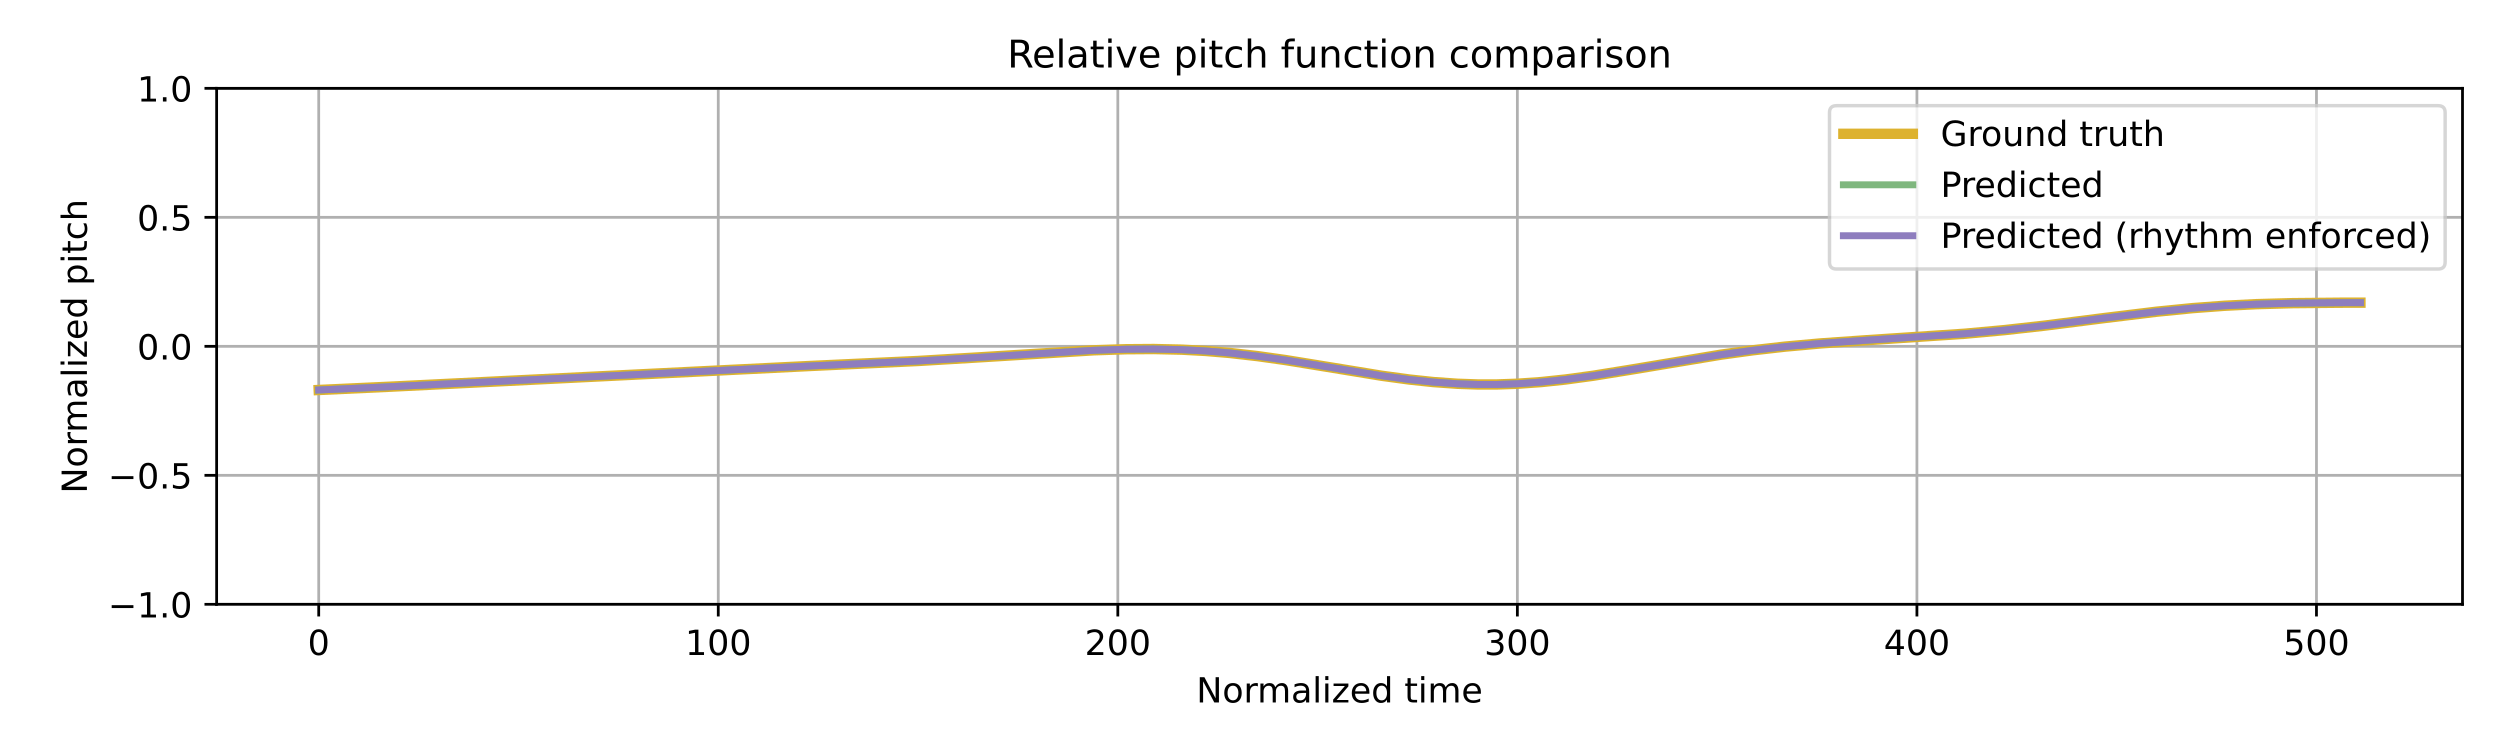
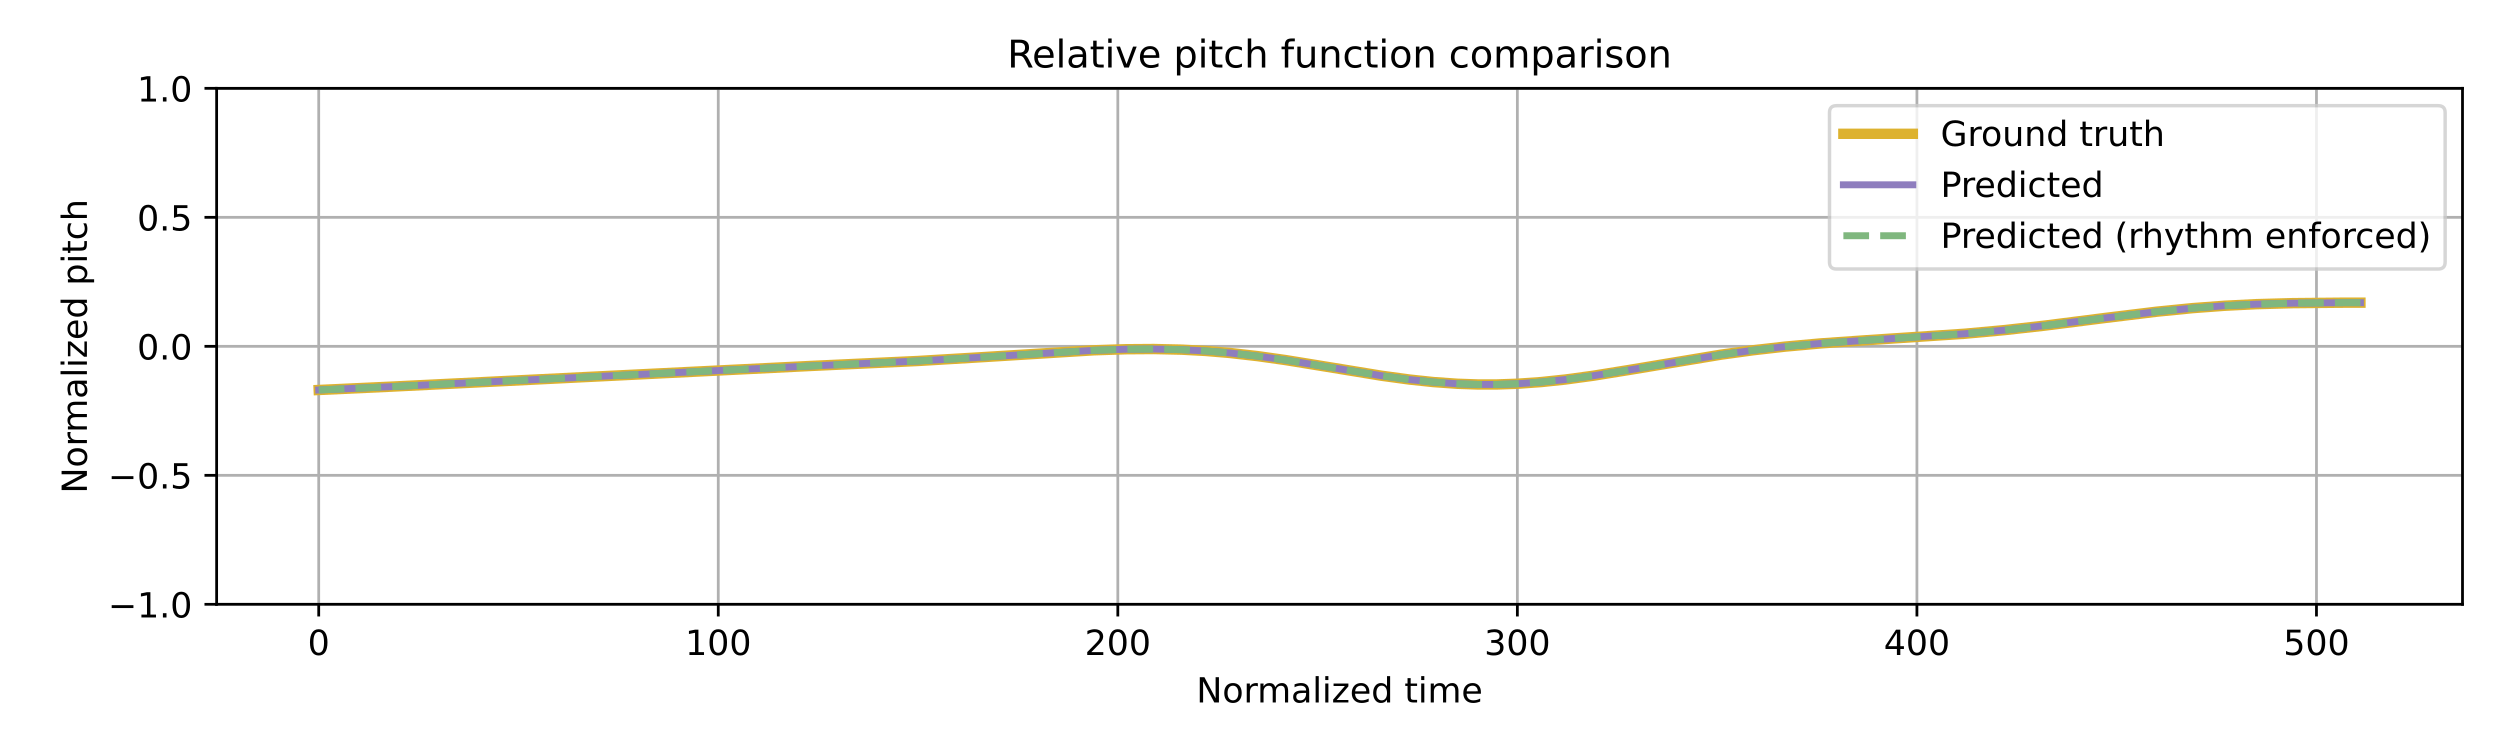
<svg xmlns="http://www.w3.org/2000/svg" xmlns:xlink="http://www.w3.org/1999/xlink" width="720pt" height="216pt" viewBox="0 0 720 216" version="1.1">
  <defs>
    <style type="text/css">*{stroke-linejoin: round; stroke-linecap: butt}</style>
  </defs>
  <g id="figure_1">
    <g id="patch_1">
      <path d="M 0 216  L 720 216  L 720 0  L 0 0  z " style="fill: #ffffff" />
    </g>
    <g id="axes_1">
      <g id="patch_2">
        <path d="M 62.39 174.04  L 709.2 174.04  L 709.2 25.44  L 62.39 25.44  z " style="fill: #ffffff" />
      </g>
      <g id="matplotlib.axis_1">
        <g id="xtick_1">
          <g id="line2d_1">
-             <path d="M 91.79 174.04  L 91.79 25.44  " clip-path="url(#p0b5fa8bf8c)" style="fill: none; stroke: #b0b0b0; stroke-width: 0.8; stroke-linecap: square" />
+             <path d="M 91.79 174.04  L 91.79 25.44  " clip-path="url(#p74dc19b39c)" style="fill: none; stroke: #b0b0b0; stroke-width: 0.8; stroke-linecap: square" />
          </g>
          <g id="line2d_2">
            <defs>
-               <path id="m127ffe27b2" d="M 0 0  L 0 3.5  " style="stroke: #000000; stroke-width: 0.8" />
-             </defs>
-             <g>
-               <use xlink:href="#m127ffe27b2" x="91.79" y="174.04" style="stroke: #000000; stroke-width: 0.8" />
+               <path id="m0d0048d348" d="M 0 0  L 0 3.5  " style="stroke: #000000; stroke-width: 0.8" />
+             </defs>
+             <g>
+               <use xlink:href="#m0d0048d348" x="91.79" y="174.04" style="stroke: #000000; stroke-width: 0.8" />
            </g>
          </g>
          <g id="text_1">
            <g transform="translate(88.60921 188.6384) scale(0.1 -0.1)">
              <defs>
                <path id="DejaVuSans-30" d="M 2034 4250  Q 1547 4250 1301 3770  Q 1056 3291 1056 2328  Q 1056 1369 1301 889  Q 1547 409 2034 409  Q 2525 409 2770 889  Q 3016 1369 3016 2328  Q 3016 3291 2770 3770  Q 2525 4250 2034 4250  z M 2034 4750  Q 2819 4750 3233 4129  Q 3647 3509 3647 2328  Q 3647 1150 3233 529  Q 2819 -91 2034 -91  Q 1250 -91 836 529  Q 422 1150 422 2328  Q 422 3509 836 4129  Q 1250 4750 2034 4750  z " transform="scale(0.015625)" />
              </defs>
              <use xlink:href="#DejaVuSans-30" />
            </g>
          </g>
        </g>
        <g id="xtick_2">
          <g id="line2d_3">
-             <path d="M 206.861 174.04  L 206.861 25.44  " clip-path="url(#p0b5fa8bf8c)" style="fill: none; stroke: #b0b0b0; stroke-width: 0.8; stroke-linecap: square" />
+             <path d="M 206.861 174.04  L 206.861 25.44  " clip-path="url(#p74dc19b39c)" style="fill: none; stroke: #b0b0b0; stroke-width: 0.8; stroke-linecap: square" />
          </g>
          <g id="line2d_4">
            <g>
-               <use xlink:href="#m127ffe27b2" x="206.861" y="174.04" style="stroke: #000000; stroke-width: 0.8" />
+               <use xlink:href="#m0d0048d348" x="206.861" y="174.04" style="stroke: #000000; stroke-width: 0.8" />
            </g>
          </g>
          <g id="text_2">
            <g transform="translate(197.317 188.6384) scale(0.1 -0.1)">
              <defs>
                <path id="DejaVuSans-31" d="M 794 531  L 1825 531  L 1825 4091  L 703 3866  L 703 4441  L 1819 4666  L 2450 4666  L 2450 531  L 3481 531  L 3481 0  L 794 0  L 794 531  z " transform="scale(0.015625)" />
              </defs>
              <use xlink:href="#DejaVuSans-31" />
              <use xlink:href="#DejaVuSans-30" transform="translate(63.62305 0)" />
              <use xlink:href="#DejaVuSans-30" transform="translate(127.2461 0)" />
            </g>
          </g>
        </g>
        <g id="xtick_3">
          <g id="line2d_5">
-             <path d="M 321.931 174.04  L 321.931 25.44  " clip-path="url(#p0b5fa8bf8c)" style="fill: none; stroke: #b0b0b0; stroke-width: 0.8; stroke-linecap: square" />
+             <path d="M 321.931 174.04  L 321.931 25.44  " clip-path="url(#p74dc19b39c)" style="fill: none; stroke: #b0b0b0; stroke-width: 0.8; stroke-linecap: square" />
          </g>
          <g id="line2d_6">
            <g>
-               <use xlink:href="#m127ffe27b2" x="321.931" y="174.04" style="stroke: #000000; stroke-width: 0.8" />
+               <use xlink:href="#m0d0048d348" x="321.931" y="174.04" style="stroke: #000000; stroke-width: 0.8" />
            </g>
          </g>
          <g id="text_3">
            <g transform="translate(312.3872 188.6384) scale(0.1 -0.1)">
              <defs>
                <path id="DejaVuSans-32" d="M 1228 531  L 3431 531  L 3431 0  L 469 0  L 469 531  Q 828 903 1448 1529  Q 2069 2156 2228 2338  Q 2531 2678 2651 2914  Q 2772 3150 2772 3378  Q 2772 3750 2511 3984  Q 2250 4219 1831 4219  Q 1534 4219 1204 4116  Q 875 4013 500 3803  L 500 4441  Q 881 4594 1212 4672  Q 1544 4750 1819 4750  Q 2544 4750 2975 4387  Q 3406 4025 3406 3419  Q 3406 3131 3298 2873  Q 3191 2616 2906 2266  Q 2828 2175 2409 1742  Q 1991 1309 1228 531  z " transform="scale(0.015625)" />
              </defs>
              <use xlink:href="#DejaVuSans-32" />
              <use xlink:href="#DejaVuSans-30" transform="translate(63.62305 0)" />
              <use xlink:href="#DejaVuSans-30" transform="translate(127.2461 0)" />
            </g>
          </g>
        </g>
        <g id="xtick_4">
          <g id="line2d_7">
-             <path d="M 437.001 174.04  L 437.001 25.44  " clip-path="url(#p0b5fa8bf8c)" style="fill: none; stroke: #b0b0b0; stroke-width: 0.8; stroke-linecap: square" />
+             <path d="M 437.001 174.04  L 437.001 25.44  " clip-path="url(#p74dc19b39c)" style="fill: none; stroke: #b0b0b0; stroke-width: 0.8; stroke-linecap: square" />
          </g>
          <g id="line2d_8">
            <g>
-               <use xlink:href="#m127ffe27b2" x="437.001" y="174.04" style="stroke: #000000; stroke-width: 0.8" />
+               <use xlink:href="#m0d0048d348" x="437.001" y="174.04" style="stroke: #000000; stroke-width: 0.8" />
            </g>
          </g>
          <g id="text_4">
            <g transform="translate(427.4575 188.6384) scale(0.1 -0.1)">
              <defs>
                <path id="DejaVuSans-33" d="M 2597 2516  Q 3050 2419 3304 2112  Q 3559 1806 3559 1356  Q 3559 666 3084 287  Q 2609 -91 1734 -91  Q 1441 -91 1130 -33  Q 819 25 488 141  L 488 750  Q 750 597 1062 519  Q 1375 441 1716 441  Q 2309 441 2620 675  Q 2931 909 2931 1356  Q 2931 1769 2642 2001  Q 2353 2234 1838 2234  L 1294 2234  L 1294 2753  L 1863 2753  Q 2328 2753 2575 2939  Q 2822 3125 2822 3475  Q 2822 3834 2567 4026  Q 2313 4219 1838 4219  Q 1578 4219 1281 4162  Q 984 4106 628 3988  L 628 4550  Q 988 4650 1302 4700  Q 1616 4750 1894 4750  Q 2613 4750 3031 4423  Q 3450 4097 3450 3541  Q 3450 3153 3228 2886  Q 3006 2619 2597 2516  z " transform="scale(0.015625)" />
              </defs>
              <use xlink:href="#DejaVuSans-33" />
              <use xlink:href="#DejaVuSans-30" transform="translate(63.62305 0)" />
              <use xlink:href="#DejaVuSans-30" transform="translate(127.2461 0)" />
            </g>
          </g>
        </g>
        <g id="xtick_5">
          <g id="line2d_9">
-             <path d="M 552.072 174.04  L 552.072 25.44  " clip-path="url(#p0b5fa8bf8c)" style="fill: none; stroke: #b0b0b0; stroke-width: 0.8; stroke-linecap: square" />
+             <path d="M 552.072 174.04  L 552.072 25.44  " clip-path="url(#p74dc19b39c)" style="fill: none; stroke: #b0b0b0; stroke-width: 0.8; stroke-linecap: square" />
          </g>
          <g id="line2d_10">
            <g>
-               <use xlink:href="#m127ffe27b2" x="552.072" y="174.04" style="stroke: #000000; stroke-width: 0.8" />
+               <use xlink:href="#m0d0048d348" x="552.072" y="174.04" style="stroke: #000000; stroke-width: 0.8" />
            </g>
          </g>
          <g id="text_5">
            <g transform="translate(542.5278 188.6384) scale(0.1 -0.1)">
              <defs>
                <path id="DejaVuSans-34" d="M 2419 4116  L 825 1625  L 2419 1625  L 2419 4116  z M 2253 4666  L 3047 4666  L 3047 1625  L 3713 1625  L 3713 1100  L 3047 1100  L 3047 0  L 2419 0  L 2419 1100  L 313 1100  L 313 1709  L 2253 4666  z " transform="scale(0.015625)" />
              </defs>
              <use xlink:href="#DejaVuSans-34" />
              <use xlink:href="#DejaVuSans-30" transform="translate(63.62305 0)" />
              <use xlink:href="#DejaVuSans-30" transform="translate(127.2461 0)" />
            </g>
          </g>
        </g>
        <g id="xtick_6">
          <g id="line2d_11">
-             <path d="M 667.142 174.04  L 667.142 25.44  " clip-path="url(#p0b5fa8bf8c)" style="fill: none; stroke: #b0b0b0; stroke-width: 0.8; stroke-linecap: square" />
+             <path d="M 667.142 174.04  L 667.142 25.44  " clip-path="url(#p74dc19b39c)" style="fill: none; stroke: #b0b0b0; stroke-width: 0.8; stroke-linecap: square" />
          </g>
          <g id="line2d_12">
            <g>
-               <use xlink:href="#m127ffe27b2" x="667.142" y="174.04" style="stroke: #000000; stroke-width: 0.8" />
+               <use xlink:href="#m0d0048d348" x="667.142" y="174.04" style="stroke: #000000; stroke-width: 0.8" />
            </g>
          </g>
          <g id="text_6">
            <g transform="translate(657.5981 188.6384) scale(0.1 -0.1)">
              <defs>
                <path id="DejaVuSans-35" d="M 691 4666  L 3169 4666  L 3169 4134  L 1269 4134  L 1269 2991  Q 1406 3038 1543 3061  Q 1681 3084 1819 3084  Q 2600 3084 3056 2656  Q 3513 2228 3513 1497  Q 3513 744 3044 326  Q 2575 -91 1722 -91  Q 1428 -91 1123 -41  Q 819 9 494 109  L 494 744  Q 775 591 1075 516  Q 1375 441 1709 441  Q 2250 441 2565 725  Q 2881 1009 2881 1497  Q 2881 1984 2565 2268  Q 2250 2553 1709 2553  Q 1456 2553 1204 2497  Q 953 2441 691 2322  L 691 4666  z " transform="scale(0.015625)" />
              </defs>
              <use xlink:href="#DejaVuSans-35" />
              <use xlink:href="#DejaVuSans-30" transform="translate(63.62305 0)" />
              <use xlink:href="#DejaVuSans-30" transform="translate(127.2461 0)" />
            </g>
          </g>
        </g>
        <g id="text_7">
          <g transform="translate(344.5544 202.3166) scale(0.1 -0.1)">
            <defs>
              <path id="DejaVuSans-4e" d="M 628 4666  L 1478 4666  L 3547 763  L 3547 4666  L 4159 4666  L 4159 0  L 3309 0  L 1241 3903  L 1241 0  L 628 0  L 628 4666  z " transform="scale(0.015625)" />
              <path id="DejaVuSans-6f" d="M 1959 3097  Q 1497 3097 1228 2736  Q 959 2375 959 1747  Q 959 1119 1226 758  Q 1494 397 1959 397  Q 2419 397 2687 759  Q 2956 1122 2956 1747  Q 2956 2369 2687 2733  Q 2419 3097 1959 3097  z M 1959 3584  Q 2709 3584 3137 3096  Q 3566 2609 3566 1747  Q 3566 888 3137 398  Q 2709 -91 1959 -91  Q 1206 -91 779 398  Q 353 888 353 1747  Q 353 2609 779 3096  Q 1206 3584 1959 3584  z " transform="scale(0.015625)" />
              <path id="DejaVuSans-72" d="M 2631 2963  Q 2534 3019 2420 3045  Q 2306 3072 2169 3072  Q 1681 3072 1420 2755  Q 1159 2438 1159 1844  L 1159 0  L 581 0  L 581 3500  L 1159 3500  L 1159 2956  Q 1341 3275 1631 3429  Q 1922 3584 2338 3584  Q 2397 3584 2469 3576  Q 2541 3569 2628 3553  L 2631 2963  z " transform="scale(0.015625)" />
              <path id="DejaVuSans-6d" d="M 3328 2828  Q 3544 3216 3844 3400  Q 4144 3584 4550 3584  Q 5097 3584 5394 3201  Q 5691 2819 5691 2113  L 5691 0  L 5113 0  L 5113 2094  Q 5113 2597 4934 2840  Q 4756 3084 4391 3084  Q 3944 3084 3684 2787  Q 3425 2491 3425 1978  L 3425 0  L 2847 0  L 2847 2094  Q 2847 2600 2669 2842  Q 2491 3084 2119 3084  Q 1678 3084 1418 2786  Q 1159 2488 1159 1978  L 1159 0  L 581 0  L 581 3500  L 1159 3500  L 1159 2956  Q 1356 3278 1631 3431  Q 1906 3584 2284 3584  Q 2666 3584 2933 3390  Q 3200 3197 3328 2828  z " transform="scale(0.015625)" />
              <path id="DejaVuSans-61" d="M 2194 1759  Q 1497 1759 1228 1600  Q 959 1441 959 1056  Q 959 750 1161 570  Q 1363 391 1709 391  Q 2188 391 2477 730  Q 2766 1069 2766 1631  L 2766 1759  L 2194 1759  z M 3341 1997  L 3341 0  L 2766 0  L 2766 531  Q 2569 213 2275 61  Q 1981 -91 1556 -91  Q 1019 -91 701 211  Q 384 513 384 1019  Q 384 1609 779 1909  Q 1175 2209 1959 2209  L 2766 2209  L 2766 2266  Q 2766 2663 2505 2880  Q 2244 3097 1772 3097  Q 1472 3097 1187 3025  Q 903 2953 641 2809  L 641 3341  Q 956 3463 1253 3523  Q 1550 3584 1831 3584  Q 2591 3584 2966 3190  Q 3341 2797 3341 1997  z " transform="scale(0.015625)" />
              <path id="DejaVuSans-6c" d="M 603 4863  L 1178 4863  L 1178 0  L 603 0  L 603 4863  z " transform="scale(0.015625)" />
              <path id="DejaVuSans-69" d="M 603 3500  L 1178 3500  L 1178 0  L 603 0  L 603 3500  z M 603 4863  L 1178 4863  L 1178 4134  L 603 4134  L 603 4863  z " transform="scale(0.015625)" />
              <path id="DejaVuSans-7a" d="M 353 3500  L 3084 3500  L 3084 2975  L 922 459  L 3084 459  L 3084 0  L 275 0  L 275 525  L 2438 3041  L 353 3041  L 353 3500  z " transform="scale(0.015625)" />
              <path id="DejaVuSans-65" d="M 3597 1894  L 3597 1613  L 953 1613  Q 991 1019 1311 708  Q 1631 397 2203 397  Q 2534 397 2845 478  Q 3156 559 3463 722  L 3463 178  Q 3153 47 2828 -22  Q 2503 -91 2169 -91  Q 1331 -91 842 396  Q 353 884 353 1716  Q 353 2575 817 3079  Q 1281 3584 2069 3584  Q 2775 3584 3186 3129  Q 3597 2675 3597 1894  z M 3022 2063  Q 3016 2534 2758 2815  Q 2500 3097 2075 3097  Q 1594 3097 1305 2825  Q 1016 2553 972 2059  L 3022 2063  z " transform="scale(0.015625)" />
              <path id="DejaVuSans-64" d="M 2906 2969  L 2906 4863  L 3481 4863  L 3481 0  L 2906 0  L 2906 525  Q 2725 213 2448 61  Q 2172 -91 1784 -91  Q 1150 -91 751 415  Q 353 922 353 1747  Q 353 2572 751 3078  Q 1150 3584 1784 3584  Q 2172 3584 2448 3432  Q 2725 3281 2906 2969  z M 947 1747  Q 947 1113 1208 752  Q 1469 391 1925 391  Q 2381 391 2643 752  Q 2906 1113 2906 1747  Q 2906 2381 2643 2742  Q 2381 3103 1925 3103  Q 1469 3103 1208 2742  Q 947 2381 947 1747  z " transform="scale(0.015625)" />
              <path id="DejaVuSans-20" transform="scale(0.015625)" />
              <path id="DejaVuSans-74" d="M 1172 4494  L 1172 3500  L 2356 3500  L 2356 3053  L 1172 3053  L 1172 1153  Q 1172 725 1289 603  Q 1406 481 1766 481  L 2356 481  L 2356 0  L 1766 0  Q 1100 0 847 248  Q 594 497 594 1153  L 594 3053  L 172 3053  L 172 3500  L 594 3500  L 594 4494  L 1172 4494  z " transform="scale(0.015625)" />
            </defs>
            <use xlink:href="#DejaVuSans-4e" />
            <use xlink:href="#DejaVuSans-6f" transform="translate(74.80469 0)" />
            <use xlink:href="#DejaVuSans-72" transform="translate(135.9863 0)" />
            <use xlink:href="#DejaVuSans-6d" transform="translate(175.3496 0)" />
            <use xlink:href="#DejaVuSans-61" transform="translate(272.7617 0)" />
            <use xlink:href="#DejaVuSans-6c" transform="translate(334.041 0)" />
            <use xlink:href="#DejaVuSans-69" transform="translate(361.8242 0)" />
            <use xlink:href="#DejaVuSans-7a" transform="translate(389.6074 0)" />
            <use xlink:href="#DejaVuSans-65" transform="translate(442.0977 0)" />
            <use xlink:href="#DejaVuSans-64" transform="translate(503.6211 0)" />
            <use xlink:href="#DejaVuSans-20" transform="translate(567.0977 0)" />
            <use xlink:href="#DejaVuSans-74" transform="translate(598.8848 0)" />
            <use xlink:href="#DejaVuSans-69" transform="translate(638.0938 0)" />
            <use xlink:href="#DejaVuSans-6d" transform="translate(665.877 0)" />
            <use xlink:href="#DejaVuSans-65" transform="translate(763.2891 0)" />
          </g>
        </g>
      </g>
      <g id="matplotlib.axis_2">
        <g id="ytick_1">
          <g id="line2d_13">
-             <path d="M 62.39 174.04  L 709.2 174.04  " clip-path="url(#p0b5fa8bf8c)" style="fill: none; stroke: #b0b0b0; stroke-width: 0.8; stroke-linecap: square" />
+             <path d="M 62.39 174.04  L 709.2 174.04  " clip-path="url(#p74dc19b39c)" style="fill: none; stroke: #b0b0b0; stroke-width: 0.8; stroke-linecap: square" />
          </g>
          <g id="line2d_14">
            <defs>
-               <path id="m9da7a29d83" d="M 0 0  L -3.5 0  " style="stroke: #000000; stroke-width: 0.8" />
-             </defs>
-             <g>
-               <use xlink:href="#m9da7a29d83" x="62.39" y="174.04" style="stroke: #000000; stroke-width: 0.8" />
+               <path id="m9060f0d341" d="M 0 0  L -3.5 0  " style="stroke: #000000; stroke-width: 0.8" />
+             </defs>
+             <g>
+               <use xlink:href="#m9060f0d341" x="62.39" y="174.04" style="stroke: #000000; stroke-width: 0.8" />
            </g>
          </g>
          <g id="text_8">
            <g transform="translate(31.10719 177.8392) scale(0.1 -0.1)">
              <defs>
                <path id="DejaVuSans-2212" d="M 678 2272  L 4684 2272  L 4684 1741  L 678 1741  L 678 2272  z " transform="scale(0.015625)" />
                <path id="DejaVuSans-2e" d="M 684 794  L 1344 794  L 1344 0  L 684 0  L 684 794  z " transform="scale(0.015625)" />
              </defs>
              <use xlink:href="#DejaVuSans-2212" />
              <use xlink:href="#DejaVuSans-31" transform="translate(83.78906 0)" />
              <use xlink:href="#DejaVuSans-2e" transform="translate(147.4121 0)" />
              <use xlink:href="#DejaVuSans-30" transform="translate(179.1992 0)" />
            </g>
          </g>
        </g>
        <g id="ytick_2">
          <g id="line2d_15">
-             <path d="M 62.39 136.89  L 709.2 136.89  " clip-path="url(#p0b5fa8bf8c)" style="fill: none; stroke: #b0b0b0; stroke-width: 0.8; stroke-linecap: square" />
+             <path d="M 62.39 136.89  L 709.2 136.89  " clip-path="url(#p74dc19b39c)" style="fill: none; stroke: #b0b0b0; stroke-width: 0.8; stroke-linecap: square" />
          </g>
          <g id="line2d_16">
            <g>
-               <use xlink:href="#m9da7a29d83" x="62.39" y="136.89" style="stroke: #000000; stroke-width: 0.8" />
+               <use xlink:href="#m9060f0d341" x="62.39" y="136.89" style="stroke: #000000; stroke-width: 0.8" />
            </g>
          </g>
          <g id="text_9">
            <g transform="translate(31.10719 140.6892) scale(0.1 -0.1)">
              <use xlink:href="#DejaVuSans-2212" />
              <use xlink:href="#DejaVuSans-30" transform="translate(83.78906 0)" />
              <use xlink:href="#DejaVuSans-2e" transform="translate(147.4121 0)" />
              <use xlink:href="#DejaVuSans-35" transform="translate(179.1992 0)" />
            </g>
          </g>
        </g>
        <g id="ytick_3">
          <g id="line2d_17">
-             <path d="M 62.39 99.74  L 709.2 99.74  " clip-path="url(#p0b5fa8bf8c)" style="fill: none; stroke: #b0b0b0; stroke-width: 0.8; stroke-linecap: square" />
+             <path d="M 62.39 99.74  L 709.2 99.74  " clip-path="url(#p74dc19b39c)" style="fill: none; stroke: #b0b0b0; stroke-width: 0.8; stroke-linecap: square" />
          </g>
          <g id="line2d_18">
            <g>
-               <use xlink:href="#m9da7a29d83" x="62.39" y="99.74" style="stroke: #000000; stroke-width: 0.8" />
+               <use xlink:href="#m9060f0d341" x="62.39" y="99.74" style="stroke: #000000; stroke-width: 0.8" />
            </g>
          </g>
          <g id="text_10">
            <g transform="translate(39.48687 103.5392) scale(0.1 -0.1)">
              <use xlink:href="#DejaVuSans-30" />
              <use xlink:href="#DejaVuSans-2e" transform="translate(63.62305 0)" />
              <use xlink:href="#DejaVuSans-30" transform="translate(95.41016 0)" />
            </g>
          </g>
        </g>
        <g id="ytick_4">
          <g id="line2d_19">
-             <path d="M 62.39 62.59  L 709.2 62.59  " clip-path="url(#p0b5fa8bf8c)" style="fill: none; stroke: #b0b0b0; stroke-width: 0.8; stroke-linecap: square" />
+             <path d="M 62.39 62.59  L 709.2 62.59  " clip-path="url(#p74dc19b39c)" style="fill: none; stroke: #b0b0b0; stroke-width: 0.8; stroke-linecap: square" />
          </g>
          <g id="line2d_20">
            <g>
-               <use xlink:href="#m9da7a29d83" x="62.39" y="62.59" style="stroke: #000000; stroke-width: 0.8" />
+               <use xlink:href="#m9060f0d341" x="62.39" y="62.59" style="stroke: #000000; stroke-width: 0.8" />
            </g>
          </g>
          <g id="text_11">
            <g transform="translate(39.48687 66.38922) scale(0.1 -0.1)">
              <use xlink:href="#DejaVuSans-30" />
              <use xlink:href="#DejaVuSans-2e" transform="translate(63.62305 0)" />
              <use xlink:href="#DejaVuSans-35" transform="translate(95.41016 0)" />
            </g>
          </g>
        </g>
        <g id="ytick_5">
          <g id="line2d_21">
-             <path d="M 62.39 25.44  L 709.2 25.44  " clip-path="url(#p0b5fa8bf8c)" style="fill: none; stroke: #b0b0b0; stroke-width: 0.8; stroke-linecap: square" />
+             <path d="M 62.39 25.44  L 709.2 25.44  " clip-path="url(#p74dc19b39c)" style="fill: none; stroke: #b0b0b0; stroke-width: 0.8; stroke-linecap: square" />
          </g>
          <g id="line2d_22">
            <g>
-               <use xlink:href="#m9da7a29d83" x="62.39" y="25.44" style="stroke: #000000; stroke-width: 0.8" />
+               <use xlink:href="#m9060f0d341" x="62.39" y="25.44" style="stroke: #000000; stroke-width: 0.8" />
            </g>
          </g>
          <g id="text_12">
            <g transform="translate(39.48687 29.23922) scale(0.1 -0.1)">
              <use xlink:href="#DejaVuSans-31" />
              <use xlink:href="#DejaVuSans-2e" transform="translate(63.62305 0)" />
              <use xlink:href="#DejaVuSans-30" transform="translate(95.41016 0)" />
            </g>
          </g>
        </g>
        <g id="text_13">
          <g transform="translate(25.0275 142.1259) rotate(-90) scale(0.1 -0.1)">
            <defs>
              <path id="DejaVuSans-70" d="M 1159 525  L 1159 -1331  L 581 -1331  L 581 3500  L 1159 3500  L 1159 2969  Q 1341 3281 1617 3432  Q 1894 3584 2278 3584  Q 2916 3584 3314 3078  Q 3713 2572 3713 1747  Q 3713 922 3314 415  Q 2916 -91 2278 -91  Q 1894 -91 1617 61  Q 1341 213 1159 525  z M 3116 1747  Q 3116 2381 2855 2742  Q 2594 3103 2138 3103  Q 1681 3103 1420 2742  Q 1159 2381 1159 1747  Q 1159 1113 1420 752  Q 1681 391 2138 391  Q 2594 391 2855 752  Q 3116 1113 3116 1747  z " transform="scale(0.015625)" />
              <path id="DejaVuSans-63" d="M 3122 3366  L 3122 2828  Q 2878 2963 2633 3030  Q 2388 3097 2138 3097  Q 1578 3097 1268 2742  Q 959 2388 959 1747  Q 959 1106 1268 751  Q 1578 397 2138 397  Q 2388 397 2633 464  Q 2878 531 3122 666  L 3122 134  Q 2881 22 2623 -34  Q 2366 -91 2075 -91  Q 1284 -91 818 406  Q 353 903 353 1747  Q 353 2603 823 3093  Q 1294 3584 2113 3584  Q 2378 3584 2631 3529  Q 2884 3475 3122 3366  z " transform="scale(0.015625)" />
              <path id="DejaVuSans-68" d="M 3513 2113  L 3513 0  L 2938 0  L 2938 2094  Q 2938 2591 2744 2837  Q 2550 3084 2163 3084  Q 1697 3084 1428 2787  Q 1159 2491 1159 1978  L 1159 0  L 581 0  L 581 4863  L 1159 4863  L 1159 2956  Q 1366 3272 1645 3428  Q 1925 3584 2291 3584  Q 2894 3584 3203 3211  Q 3513 2838 3513 2113  z " transform="scale(0.015625)" />
            </defs>
            <use xlink:href="#DejaVuSans-4e" />
            <use xlink:href="#DejaVuSans-6f" transform="translate(74.80469 0)" />
            <use xlink:href="#DejaVuSans-72" transform="translate(135.9863 0)" />
            <use xlink:href="#DejaVuSans-6d" transform="translate(175.3496 0)" />
            <use xlink:href="#DejaVuSans-61" transform="translate(272.7617 0)" />
            <use xlink:href="#DejaVuSans-6c" transform="translate(334.041 0)" />
            <use xlink:href="#DejaVuSans-69" transform="translate(361.8242 0)" />
            <use xlink:href="#DejaVuSans-7a" transform="translate(389.6074 0)" />
            <use xlink:href="#DejaVuSans-65" transform="translate(442.0977 0)" />
            <use xlink:href="#DejaVuSans-64" transform="translate(503.6211 0)" />
            <use xlink:href="#DejaVuSans-20" transform="translate(567.0977 0)" />
            <use xlink:href="#DejaVuSans-70" transform="translate(598.8848 0)" />
            <use xlink:href="#DejaVuSans-69" transform="translate(662.3613 0)" />
            <use xlink:href="#DejaVuSans-74" transform="translate(690.1445 0)" />
            <use xlink:href="#DejaVuSans-63" transform="translate(729.3535 0)" />
            <use xlink:href="#DejaVuSans-68" transform="translate(784.334 0)" />
          </g>
        </g>
      </g>
      <g id="line2d_23">
-         <path d="M 91.79 112.316  L 112.503 111.362  L 233.327 105.404  L 264.396 103.962  L 282.807 102.87  L 315.027 100.884  L 324.232 100.578  L 332.287 100.519  L 340.342 100.703  L 347.246 101.075  L 354.151 101.651  L 362.206 102.566  L 370.261 103.702  L 381.768 105.574  L 397.877 108.211  L 405.932 109.31  L 412.837 110.039  L 419.741 110.524  L 425.494 110.721  L 431.248 110.719  L 437.001 110.519  L 443.905 110.032  L 450.81 109.304  L 458.865 108.209  L 469.221 106.541  L 495.687 102.136  L 504.893 100.873  L 514.098 99.826  L 524.455 98.894  L 537.112 98.012  L 565.88 96.113  L 577.387 95.061  L 588.894 93.777  L 606.155 91.586  L 621.114 89.767  L 631.47 88.741  L 640.676 88.057  L 649.881 87.597  L 660.238 87.31  L 674.046 87.177  L 679.8 87.164  L 679.8 87.164  " clip-path="url(#p0b5fa8bf8c)" style="fill: none; stroke: #ddb22f; stroke-width: 3; stroke-linecap: square" />
+         <path d="M 91.79 112.316  L 112.503 111.362  L 233.327 105.404  L 264.396 103.962  L 282.807 102.87  L 315.027 100.884  L 324.232 100.578  L 332.287 100.519  L 340.342 100.703  L 347.246 101.075  L 354.151 101.651  L 362.206 102.566  L 370.261 103.702  L 381.768 105.574  L 397.877 108.211  L 405.932 109.31  L 412.837 110.039  L 419.741 110.524  L 425.494 110.721  L 431.248 110.719  L 437.001 110.519  L 443.905 110.032  L 450.81 109.304  L 458.865 108.209  L 469.221 106.541  L 495.687 102.136  L 504.893 100.873  L 514.098 99.826  L 524.455 98.894  L 537.112 98.012  L 565.88 96.113  L 577.387 95.061  L 588.894 93.777  L 606.155 91.586  L 621.114 89.767  L 631.47 88.741  L 640.676 88.057  L 649.881 87.597  L 660.238 87.31  L 674.046 87.177  L 679.8 87.164  L 679.8 87.164  " clip-path="url(#p74dc19b39c)" style="fill: none; stroke: #ddb22f; stroke-width: 3; stroke-linecap: square" />
      </g>
      <g id="line2d_24">
-         <path d="M 91.79 112.316  L 112.503 111.362  L 233.327 105.404  L 264.396 103.962  L 282.807 102.87  L 315.027 100.884  L 324.232 100.578  L 332.287 100.519  L 340.342 100.703  L 347.246 101.075  L 354.151 101.651  L 362.206 102.566  L 370.261 103.702  L 381.768 105.574  L 397.877 108.211  L 405.932 109.31  L 412.837 110.039  L 419.741 110.524  L 425.494 110.721  L 431.248 110.719  L 437.001 110.519  L 443.905 110.032  L 450.81 109.304  L 458.865 108.209  L 469.221 106.541  L 495.687 102.136  L 504.893 100.873  L 514.098 99.826  L 524.455 98.894  L 537.112 98.012  L 565.88 96.113  L 577.387 95.061  L 588.894 93.777  L 606.155 91.586  L 621.114 89.767  L 631.47 88.741  L 640.676 88.057  L 649.881 87.597  L 660.238 87.31  L 674.046 87.177  L 679.8 87.164  L 679.8 87.164  " clip-path="url(#p0b5fa8bf8c)" style="fill: none; stroke: #7fb77e; stroke-width: 2; stroke-linecap: square" />
+         <path d="M 91.79 112.316  L 112.503 111.362  L 233.327 105.404  L 264.396 103.962  L 282.807 102.87  L 315.027 100.884  L 324.232 100.578  L 332.287 100.519  L 340.342 100.703  L 347.246 101.075  L 354.151 101.651  L 362.206 102.566  L 370.261 103.702  L 381.768 105.574  L 397.877 108.211  L 405.932 109.31  L 412.837 110.039  L 419.741 110.524  L 425.494 110.721  L 431.248 110.719  L 437.001 110.519  L 443.905 110.032  L 450.81 109.304  L 458.865 108.209  L 469.221 106.541  L 495.687 102.136  L 504.893 100.873  L 514.098 99.826  L 524.455 98.894  L 537.112 98.012  L 565.88 96.113  L 577.387 95.061  L 588.894 93.777  L 606.155 91.586  L 621.114 89.767  L 631.47 88.741  L 640.676 88.057  L 649.881 87.597  L 660.238 87.31  L 674.046 87.177  L 679.8 87.164  L 679.8 87.164  " clip-path="url(#p74dc19b39c)" style="fill: none; stroke: #8e7dbe; stroke-width: 2; stroke-linecap: square" />
      </g>
      <g id="line2d_25">
-         <path d="M 91.79 112.316  L 112.503 111.362  L 233.327 105.404  L 264.396 103.962  L 282.807 102.87  L 315.027 100.884  L 324.232 100.578  L 332.287 100.519  L 340.342 100.703  L 347.246 101.075  L 354.151 101.651  L 362.206 102.566  L 370.261 103.702  L 381.768 105.574  L 397.877 108.211  L 405.932 109.31  L 412.837 110.039  L 419.741 110.524  L 425.494 110.721  L 431.248 110.719  L 437.001 110.519  L 443.905 110.032  L 450.81 109.304  L 458.865 108.209  L 469.221 106.541  L 495.687 102.136  L 504.893 100.873  L 514.098 99.826  L 524.455 98.894  L 537.112 98.012  L 565.88 96.113  L 577.387 95.061  L 588.894 93.777  L 606.155 91.586  L 621.114 89.767  L 631.47 88.741  L 640.676 88.057  L 649.881 87.597  L 660.238 87.31  L 674.046 87.177  L 679.8 87.164  L 679.8 87.164  " clip-path="url(#p0b5fa8bf8c)" style="fill: none; stroke: #8e7dbe; stroke-width: 2; stroke-linecap: square" />
+         <path d="M 91.79 112.316  L 112.503 111.362  L 233.327 105.404  L 264.396 103.962  L 282.807 102.87  L 315.027 100.884  L 324.232 100.578  L 332.287 100.519  L 340.342 100.703  L 347.246 101.075  L 354.151 101.651  L 362.206 102.566  L 370.261 103.702  L 381.768 105.574  L 397.877 108.211  L 405.932 109.31  L 412.837 110.039  L 419.741 110.524  L 425.494 110.721  L 431.248 110.719  L 437.001 110.519  L 443.905 110.032  L 450.81 109.304  L 458.865 108.209  L 469.221 106.541  L 495.687 102.136  L 504.893 100.873  L 514.098 99.826  L 524.455 98.894  L 537.112 98.012  L 565.88 96.113  L 577.387 95.061  L 588.894 93.777  L 606.155 91.586  L 621.114 89.767  L 631.47 88.741  L 640.676 88.057  L 649.881 87.597  L 660.238 87.31  L 674.046 87.177  L 679.8 87.164  L 679.8 87.164  " clip-path="url(#p74dc19b39c)" style="fill: none; stroke-dasharray: 7.4,3.2; stroke-dashoffset: 0; stroke: #7fb77e; stroke-width: 2" />
      </g>
      <g id="patch_3">
        <path d="M 62.39 174.04  L 62.39 25.44  " style="fill: none; stroke: #000000; stroke-width: 0.8; stroke-linejoin: miter; stroke-linecap: square" />
      </g>
      <g id="patch_4">
        <path d="M 709.2 174.04  L 709.2 25.44  " style="fill: none; stroke: #000000; stroke-width: 0.8; stroke-linejoin: miter; stroke-linecap: square" />
      </g>
      <g id="patch_5">
        <path d="M 62.39 174.04  L 709.2 174.04  " style="fill: none; stroke: #000000; stroke-width: 0.8; stroke-linejoin: miter; stroke-linecap: square" />
      </g>
      <g id="patch_6">
        <path d="M 62.39 25.44  L 709.2 25.44  " style="fill: none; stroke: #000000; stroke-width: 0.8; stroke-linejoin: miter; stroke-linecap: square" />
      </g>
      <g id="text_14">
        <g transform="translate(290.1045 19.44) scale(0.11 -0.11)">
          <defs>
            <path id="DejaVuSans-52" d="M 2841 2188  Q 3044 2119 3236 1894  Q 3428 1669 3622 1275  L 4263 0  L 3584 0  L 2988 1197  Q 2756 1666 2539 1819  Q 2322 1972 1947 1972  L 1259 1972  L 1259 0  L 628 0  L 628 4666  L 2053 4666  Q 2853 4666 3247 4331  Q 3641 3997 3641 3322  Q 3641 2881 3436 2590  Q 3231 2300 2841 2188  z M 1259 4147  L 1259 2491  L 2053 2491  Q 2509 2491 2742 2702  Q 2975 2913 2975 3322  Q 2975 3731 2742 3939  Q 2509 4147 2053 4147  L 1259 4147  z " transform="scale(0.015625)" />
            <path id="DejaVuSans-76" d="M 191 3500  L 800 3500  L 1894 563  L 2988 3500  L 3597 3500  L 2284 0  L 1503 0  L 191 3500  z " transform="scale(0.015625)" />
            <path id="DejaVuSans-66" d="M 2375 4863  L 2375 4384  L 1825 4384  Q 1516 4384 1395 4259  Q 1275 4134 1275 3809  L 1275 3500  L 2222 3500  L 2222 3053  L 1275 3053  L 1275 0  L 697 0  L 697 3053  L 147 3053  L 147 3500  L 697 3500  L 697 3744  Q 697 4328 969 4595  Q 1241 4863 1831 4863  L 2375 4863  z " transform="scale(0.015625)" />
            <path id="DejaVuSans-75" d="M 544 1381  L 544 3500  L 1119 3500  L 1119 1403  Q 1119 906 1312 657  Q 1506 409 1894 409  Q 2359 409 2629 706  Q 2900 1003 2900 1516  L 2900 3500  L 3475 3500  L 3475 0  L 2900 0  L 2900 538  Q 2691 219 2414 64  Q 2138 -91 1772 -91  Q 1169 -91 856 284  Q 544 659 544 1381  z M 1991 3584  L 1991 3584  z " transform="scale(0.015625)" />
            <path id="DejaVuSans-6e" d="M 3513 2113  L 3513 0  L 2938 0  L 2938 2094  Q 2938 2591 2744 2837  Q 2550 3084 2163 3084  Q 1697 3084 1428 2787  Q 1159 2491 1159 1978  L 1159 0  L 581 0  L 581 3500  L 1159 3500  L 1159 2956  Q 1366 3272 1645 3428  Q 1925 3584 2291 3584  Q 2894 3584 3203 3211  Q 3513 2838 3513 2113  z " transform="scale(0.015625)" />
            <path id="DejaVuSans-73" d="M 2834 3397  L 2834 2853  Q 2591 2978 2328 3040  Q 2066 3103 1784 3103  Q 1356 3103 1142 2972  Q 928 2841 928 2578  Q 928 2378 1081 2264  Q 1234 2150 1697 2047  L 1894 2003  Q 2506 1872 2764 1633  Q 3022 1394 3022 966  Q 3022 478 2636 193  Q 2250 -91 1575 -91  Q 1294 -91 989 -36  Q 684 19 347 128  L 347 722  Q 666 556 975 473  Q 1284 391 1588 391  Q 1994 391 2212 530  Q 2431 669 2431 922  Q 2431 1156 2273 1281  Q 2116 1406 1581 1522  L 1381 1569  Q 847 1681 609 1914  Q 372 2147 372 2553  Q 372 3047 722 3315  Q 1072 3584 1716 3584  Q 2034 3584 2315 3537  Q 2597 3491 2834 3397  z " transform="scale(0.015625)" />
          </defs>
          <use xlink:href="#DejaVuSans-52" />
          <use xlink:href="#DejaVuSans-65" transform="translate(64.98242 0)" />
          <use xlink:href="#DejaVuSans-6c" transform="translate(126.5059 0)" />
          <use xlink:href="#DejaVuSans-61" transform="translate(154.2891 0)" />
          <use xlink:href="#DejaVuSans-74" transform="translate(215.5684 0)" />
          <use xlink:href="#DejaVuSans-69" transform="translate(254.7773 0)" />
          <use xlink:href="#DejaVuSans-76" transform="translate(282.5605 0)" />
          <use xlink:href="#DejaVuSans-65" transform="translate(341.7402 0)" />
          <use xlink:href="#DejaVuSans-20" transform="translate(403.2637 0)" />
          <use xlink:href="#DejaVuSans-70" transform="translate(435.0508 0)" />
          <use xlink:href="#DejaVuSans-69" transform="translate(498.5273 0)" />
          <use xlink:href="#DejaVuSans-74" transform="translate(526.3105 0)" />
          <use xlink:href="#DejaVuSans-63" transform="translate(565.5195 0)" />
          <use xlink:href="#DejaVuSans-68" transform="translate(620.5 0)" />
          <use xlink:href="#DejaVuSans-20" transform="translate(683.8789 0)" />
          <use xlink:href="#DejaVuSans-66" transform="translate(715.666 0)" />
          <use xlink:href="#DejaVuSans-75" transform="translate(750.8711 0)" />
          <use xlink:href="#DejaVuSans-6e" transform="translate(814.25 0)" />
          <use xlink:href="#DejaVuSans-63" transform="translate(877.6289 0)" />
          <use xlink:href="#DejaVuSans-74" transform="translate(932.6094 0)" />
          <use xlink:href="#DejaVuSans-69" transform="translate(971.8184 0)" />
          <use xlink:href="#DejaVuSans-6f" transform="translate(999.6016 0)" />
          <use xlink:href="#DejaVuSans-6e" transform="translate(1060.783 0)" />
          <use xlink:href="#DejaVuSans-20" transform="translate(1124.162 0)" />
          <use xlink:href="#DejaVuSans-63" transform="translate(1155.949 0)" />
          <use xlink:href="#DejaVuSans-6f" transform="translate(1210.93 0)" />
          <use xlink:href="#DejaVuSans-6d" transform="translate(1272.111 0)" />
          <use xlink:href="#DejaVuSans-70" transform="translate(1369.523 0)" />
          <use xlink:href="#DejaVuSans-61" transform="translate(1433 0)" />
          <use xlink:href="#DejaVuSans-72" transform="translate(1494.279 0)" />
          <use xlink:href="#DejaVuSans-69" transform="translate(1535.393 0)" />
          <use xlink:href="#DejaVuSans-73" transform="translate(1563.176 0)" />
          <use xlink:href="#DejaVuSans-6f" transform="translate(1615.275 0)" />
          <use xlink:href="#DejaVuSans-6e" transform="translate(1676.457 0)" />
        </g>
      </g>
      <g id="legend_1">
        <g id="patch_7">
          <path d="M 528.894 77.474  L 702.2 77.474  Q 704.2 77.474 704.2 75.474  L 704.2 32.44  Q 704.2 30.44 702.2 30.44  L 528.894 30.44  Q 526.894 30.44 526.894 32.44  L 526.894 75.474  Q 526.894 77.474 528.894 77.474  z " style="fill: #ffffff; opacity: 0.8; stroke: #cccccc; stroke-linejoin: miter" />
        </g>
        <g id="line2d_26">
          <path d="M 530.894 38.538  L 540.894 38.538  L 550.894 38.538  " style="fill: none; stroke: #ddb22f; stroke-width: 3; stroke-linecap: square" />
        </g>
        <g id="text_15">
          <g transform="translate(558.8937 42.03844) scale(0.1 -0.1)">
            <defs>
              <path id="DejaVuSans-47" d="M 3809 666  L 3809 1919  L 2778 1919  L 2778 2438  L 4434 2438  L 4434 434  Q 4069 175 3628 42  Q 3188 -91 2688 -91  Q 1594 -91 976 548  Q 359 1188 359 2328  Q 359 3472 976 4111  Q 1594 4750 2688 4750  Q 3144 4750 3555 4637  Q 3966 4525 4313 4306  L 4313 3634  Q 3963 3931 3569 4081  Q 3175 4231 2741 4231  Q 1884 4231 1454 3753  Q 1025 3275 1025 2328  Q 1025 1384 1454 906  Q 1884 428 2741 428  Q 3075 428 3337 486  Q 3600 544 3809 666  z " transform="scale(0.015625)" />
            </defs>
            <use xlink:href="#DejaVuSans-47" />
            <use xlink:href="#DejaVuSans-72" transform="translate(77.49023 0)" />
            <use xlink:href="#DejaVuSans-6f" transform="translate(116.3535 0)" />
            <use xlink:href="#DejaVuSans-75" transform="translate(177.5352 0)" />
            <use xlink:href="#DejaVuSans-6e" transform="translate(240.9141 0)" />
            <use xlink:href="#DejaVuSans-64" transform="translate(304.293 0)" />
            <use xlink:href="#DejaVuSans-20" transform="translate(367.7695 0)" />
            <use xlink:href="#DejaVuSans-74" transform="translate(399.5566 0)" />
            <use xlink:href="#DejaVuSans-72" transform="translate(438.7656 0)" />
            <use xlink:href="#DejaVuSans-75" transform="translate(479.8789 0)" />
            <use xlink:href="#DejaVuSans-74" transform="translate(543.2578 0)" />
            <use xlink:href="#DejaVuSans-68" transform="translate(582.4668 0)" />
          </g>
        </g>
        <g id="line2d_27">
-           <path d="M 530.894 53.217  L 540.894 53.217  L 550.894 53.217  " style="fill: none; stroke: #7fb77e; stroke-width: 2; stroke-linecap: square" />
+           <path d="M 530.894 53.217  L 540.894 53.217  L 550.894 53.217  " style="fill: none; stroke: #8e7dbe; stroke-width: 2; stroke-linecap: square" />
        </g>
        <g id="text_16">
          <g transform="translate(558.8937 56.71656) scale(0.1 -0.1)">
            <defs>
              <path id="DejaVuSans-50" d="M 1259 4147  L 1259 2394  L 2053 2394  Q 2494 2394 2734 2622  Q 2975 2850 2975 3272  Q 2975 3691 2734 3919  Q 2494 4147 2053 4147  L 1259 4147  z M 628 4666  L 2053 4666  Q 2838 4666 3239 4311  Q 3641 3956 3641 3272  Q 3641 2581 3239 2228  Q 2838 1875 2053 1875  L 1259 1875  L 1259 0  L 628 0  L 628 4666  z " transform="scale(0.015625)" />
            </defs>
            <use xlink:href="#DejaVuSans-50" />
            <use xlink:href="#DejaVuSans-72" transform="translate(58.55273 0)" />
            <use xlink:href="#DejaVuSans-65" transform="translate(97.41602 0)" />
            <use xlink:href="#DejaVuSans-64" transform="translate(158.9395 0)" />
            <use xlink:href="#DejaVuSans-69" transform="translate(222.416 0)" />
            <use xlink:href="#DejaVuSans-63" transform="translate(250.1992 0)" />
            <use xlink:href="#DejaVuSans-74" transform="translate(305.1797 0)" />
            <use xlink:href="#DejaVuSans-65" transform="translate(344.3887 0)" />
            <use xlink:href="#DejaVuSans-64" transform="translate(405.9121 0)" />
          </g>
        </g>
        <g id="line2d_28">
-           <path d="M 530.894 67.895  L 540.894 67.895  L 550.894 67.895  " style="fill: none; stroke: #8e7dbe; stroke-width: 2; stroke-linecap: square" />
+           <path d="M 530.894 67.895  L 540.894 67.895  L 550.894 67.895  " style="fill: none; stroke-dasharray: 7.4,3.2; stroke-dashoffset: 0; stroke: #7fb77e; stroke-width: 2" />
        </g>
        <g id="text_17">
          <g transform="translate(558.8937 71.39469) scale(0.1 -0.1)">
            <defs>
              <path id="DejaVuSans-28" d="M 1984 4856  Q 1566 4138 1362 3434  Q 1159 2731 1159 2009  Q 1159 1288 1364 580  Q 1569 -128 1984 -844  L 1484 -844  Q 1016 -109 783 600  Q 550 1309 550 2009  Q 550 2706 781 3412  Q 1013 4119 1484 4856  L 1984 4856  z " transform="scale(0.015625)" />
              <path id="DejaVuSans-79" d="M 2059 -325  Q 1816 -950 1584 -1140  Q 1353 -1331 966 -1331  L 506 -1331  L 506 -850  L 844 -850  Q 1081 -850 1212 -737  Q 1344 -625 1503 -206  L 1606 56  L 191 3500  L 800 3500  L 1894 763  L 2988 3500  L 3597 3500  L 2059 -325  z " transform="scale(0.015625)" />
              <path id="DejaVuSans-29" d="M 513 4856  L 1013 4856  Q 1481 4119 1714 3412  Q 1947 2706 1947 2009  Q 1947 1309 1714 600  Q 1481 -109 1013 -844  L 513 -844  Q 928 -128 1133 580  Q 1338 1288 1338 2009  Q 1338 2731 1133 3434  Q 928 4138 513 4856  z " transform="scale(0.015625)" />
            </defs>
            <use xlink:href="#DejaVuSans-50" />
            <use xlink:href="#DejaVuSans-72" transform="translate(58.55273 0)" />
            <use xlink:href="#DejaVuSans-65" transform="translate(97.41602 0)" />
            <use xlink:href="#DejaVuSans-64" transform="translate(158.9395 0)" />
            <use xlink:href="#DejaVuSans-69" transform="translate(222.416 0)" />
            <use xlink:href="#DejaVuSans-63" transform="translate(250.1992 0)" />
            <use xlink:href="#DejaVuSans-74" transform="translate(305.1797 0)" />
            <use xlink:href="#DejaVuSans-65" transform="translate(344.3887 0)" />
            <use xlink:href="#DejaVuSans-64" transform="translate(405.9121 0)" />
            <use xlink:href="#DejaVuSans-20" transform="translate(469.3887 0)" />
            <use xlink:href="#DejaVuSans-28" transform="translate(501.1758 0)" />
            <use xlink:href="#DejaVuSans-72" transform="translate(540.1895 0)" />
            <use xlink:href="#DejaVuSans-68" transform="translate(579.5527 0)" />
            <use xlink:href="#DejaVuSans-79" transform="translate(642.9316 0)" />
            <use xlink:href="#DejaVuSans-74" transform="translate(702.1113 0)" />
            <use xlink:href="#DejaVuSans-68" transform="translate(741.3203 0)" />
            <use xlink:href="#DejaVuSans-6d" transform="translate(804.6992 0)" />
            <use xlink:href="#DejaVuSans-20" transform="translate(902.1113 0)" />
            <use xlink:href="#DejaVuSans-65" transform="translate(933.8984 0)" />
            <use xlink:href="#DejaVuSans-6e" transform="translate(995.4219 0)" />
            <use xlink:href="#DejaVuSans-66" transform="translate(1058.801 0)" />
            <use xlink:href="#DejaVuSans-6f" transform="translate(1094.006 0)" />
            <use xlink:href="#DejaVuSans-72" transform="translate(1155.188 0)" />
            <use xlink:href="#DejaVuSans-63" transform="translate(1194.051 0)" />
            <use xlink:href="#DejaVuSans-65" transform="translate(1249.031 0)" />
            <use xlink:href="#DejaVuSans-64" transform="translate(1310.555 0)" />
            <use xlink:href="#DejaVuSans-29" transform="translate(1374.031 0)" />
          </g>
        </g>
      </g>
    </g>
  </g>
  <defs>
-     <clipPath id="p0b5fa8bf8c">
+     <clipPath id="p74dc19b39c">
      <rect x="62.39" y="25.44" width="646.81" height="148.6" />
    </clipPath>
  </defs>
</svg>
